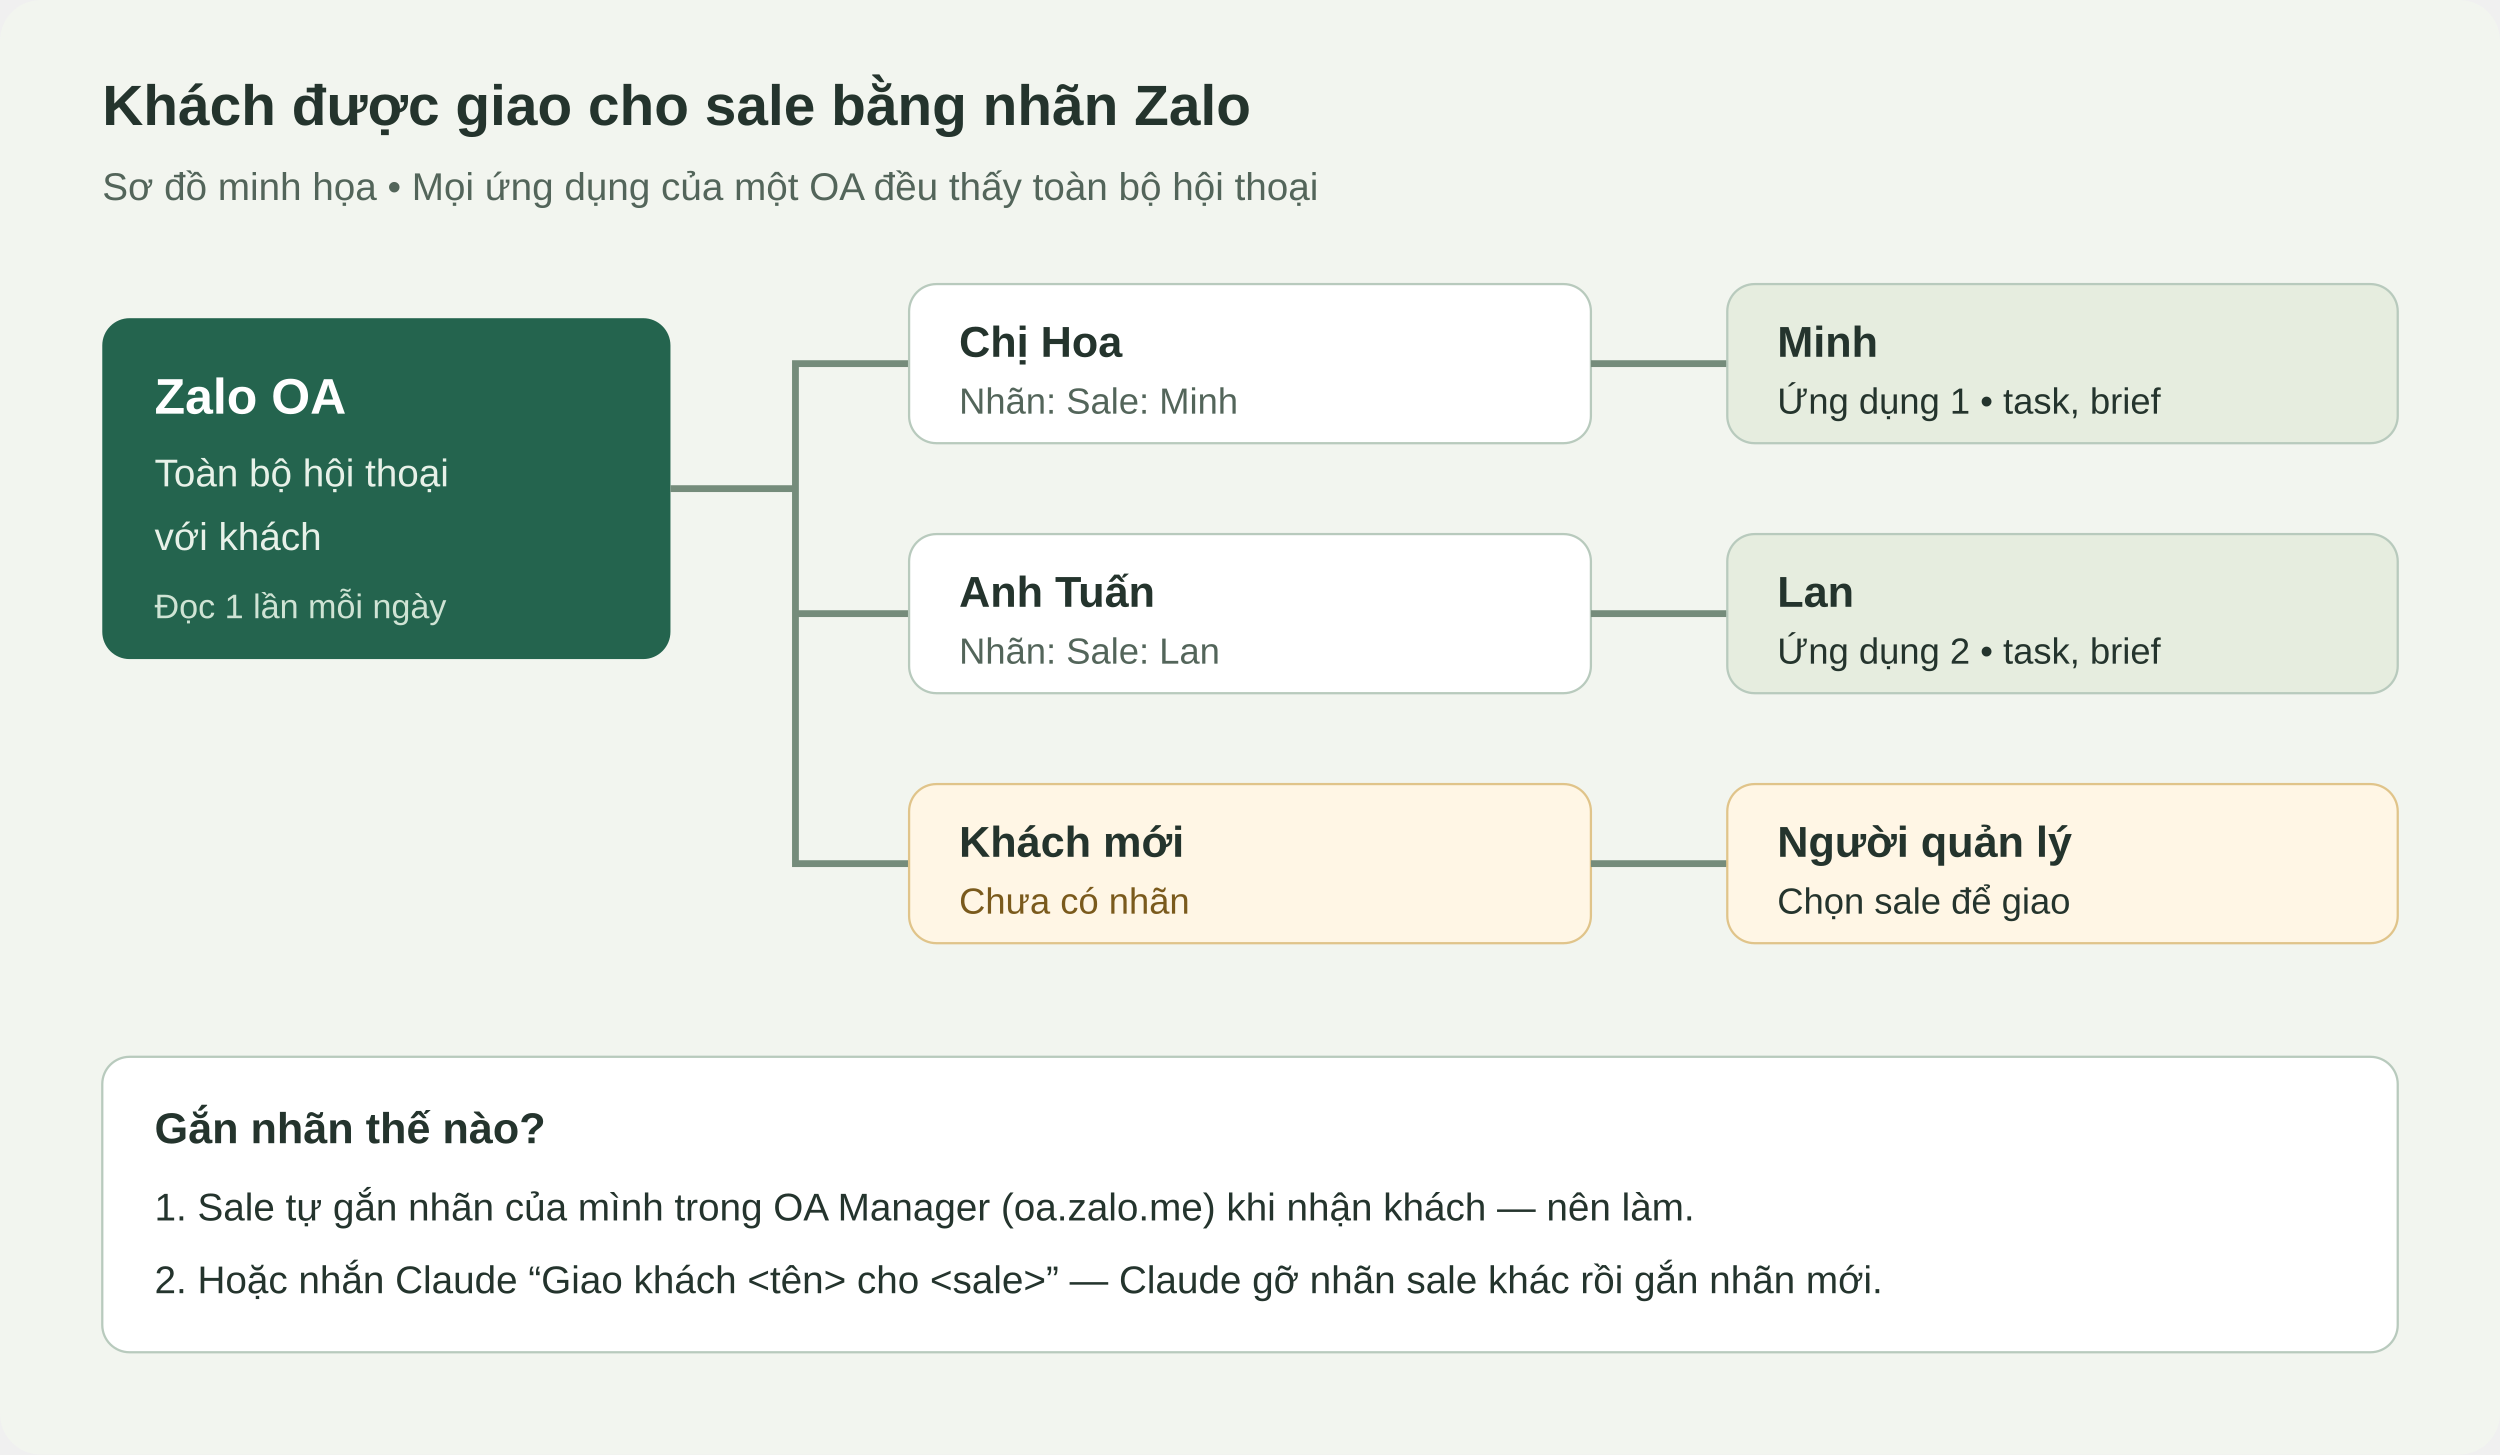
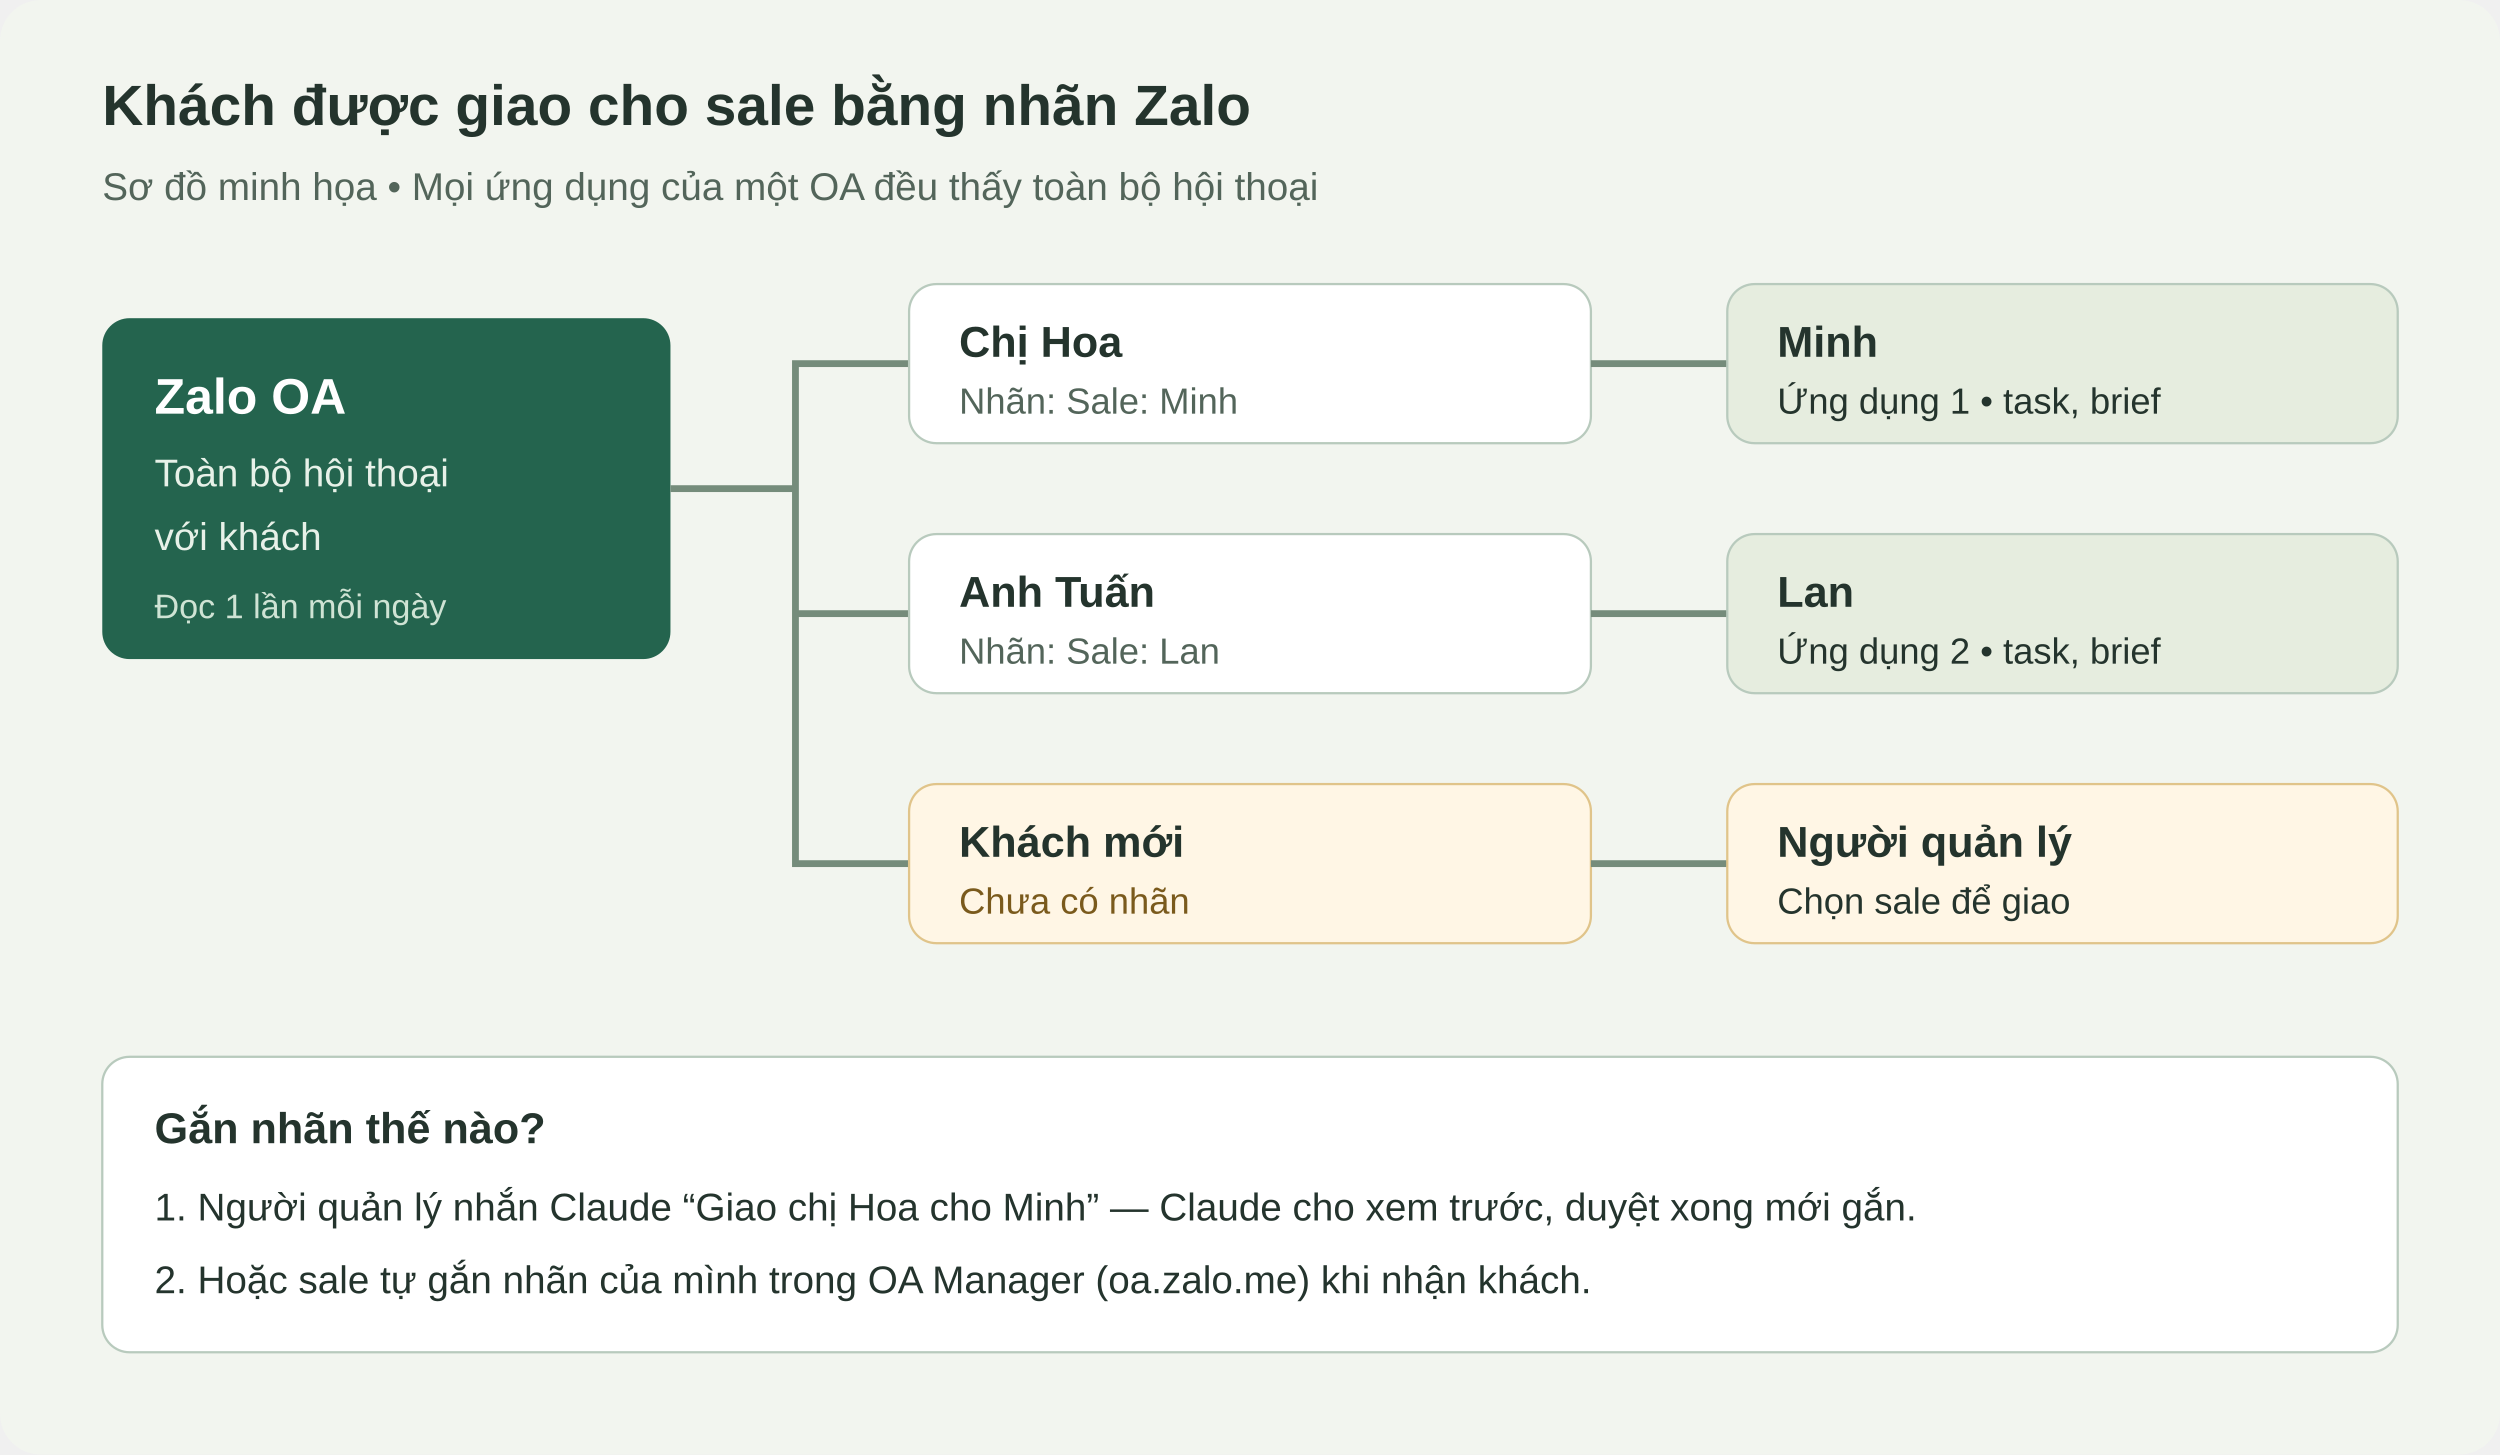
<svg xmlns="http://www.w3.org/2000/svg" width="1100" height="640" viewBox="0 0 1100 640">
  <rect width="1100" height="640" rx="18" fill="#f2f5ef" />
  <g font-family="Arial, sans-serif" fill="#24342d">
    <text x="45" y="55" font-size="25" font-weight="700">Khách được giao cho sale bằng nhãn Zalo</text>
    <text x="45" y="88" font-size="17" fill="#53655a">Sơ đồ minh họa • Mọi ứng dụng của một OA đều thấy toàn bộ hội thoại</text>
    <rect x="45" y="140" width="250" height="150" rx="12" fill="#24644e" />
    <text x="68" y="182" font-size="22" font-weight="700" fill="#fff">Zalo OA</text>
    <text x="68" y="214" font-size="17" fill="#e7f1e8">Toàn bộ hội thoại</text>
    <text x="68" y="242" font-size="17" fill="#e7f1e8">với khách</text>
    <text x="68" y="272" font-size="15" fill="#cfe3d4">Đọc 1 lần mỗi ngày</text>
    <path d="M295 215H350" stroke="#758c7b" stroke-width="3" />
    <path d="M350 215V160H400 M350 215V270H400 M350 215V380H400" fill="none" stroke="#758c7b" stroke-width="3" />
    <rect x="400" y="125" width="300" height="70" rx="12" fill="#fff" stroke="#b8cabd" />
    <text x="422" y="157" font-size="19" font-weight="700">Chị Hoa</text>
    <text x="422" y="182" font-size="16" fill="#53655a">Nhãn: Sale: Minh</text>
    <rect x="400" y="235" width="300" height="70" rx="12" fill="#fff" stroke="#b8cabd" />
    <text x="422" y="267" font-size="19" font-weight="700">Anh Tuấn</text>
    <text x="422" y="292" font-size="16" fill="#53655a">Nhãn: Sale: Lan</text>
    <rect x="400" y="345" width="300" height="70" rx="12" fill="#fff6e5" stroke="#e0c48a" />
    <text x="422" y="377" font-size="19" font-weight="700">Khách mới</text>
    <text x="422" y="402" font-size="16" fill="#7a5a1c">Chưa có nhãn</text>
    <path d="M700 160H760 M700 270H760 M700 380H760" stroke="#758c7b" stroke-width="3" />
    <rect x="760" y="125" width="295" height="70" rx="12" fill="#e6eddf" stroke="#b8cabd" />
    <text x="782" y="157" font-size="19" font-weight="700">Minh</text>
    <text x="782" y="182" font-size="16">Ứng dụng 1 • task, brief</text>
    <rect x="760" y="235" width="295" height="70" rx="12" fill="#e6eddf" stroke="#b8cabd" />
    <text x="782" y="267" font-size="19" font-weight="700">Lan</text>
    <text x="782" y="292" font-size="16">Ứng dụng 2 • task, brief</text>
    <rect x="760" y="345" width="295" height="70" rx="12" fill="#fff6e5" stroke="#e0c48a" />
    <text x="782" y="377" font-size="19" font-weight="700">Người quản lý</text>
    <text x="782" y="402" font-size="16">Chọn sale để giao</text>
    <rect x="45" y="465" width="1010" height="130" rx="12" fill="#fff" stroke="#b8cabd" />
    <text x="68" y="503" font-size="19" font-weight="700">Gắn nhãn thế nào?</text>
-     <text x="68" y="537" font-size="17">1. Sale tự gắn nhãn của mình trong OA Manager (oa.zalo.me) khi nhận khách — nên làm.</text>
-     <text x="68" y="569" font-size="17">2. Hoặc nhắn Claude “Giao khách &lt;tên&gt; cho &lt;sale&gt;” — Claude gỡ nhãn sale khác rồi gắn nhãn mới.</text>
+     <text x="68" y="537" font-size="17">1. Người quản lý nhắn Claude “Giao chị Hoa cho Minh” — Claude cho xem trước, duyệt xong mới gắn.</text>
+     <text x="68" y="569" font-size="17">2. Hoặc sale tự gắn nhãn của mình trong OA Manager (oa.zalo.me) khi nhận khách.</text>
  </g>
</svg>
